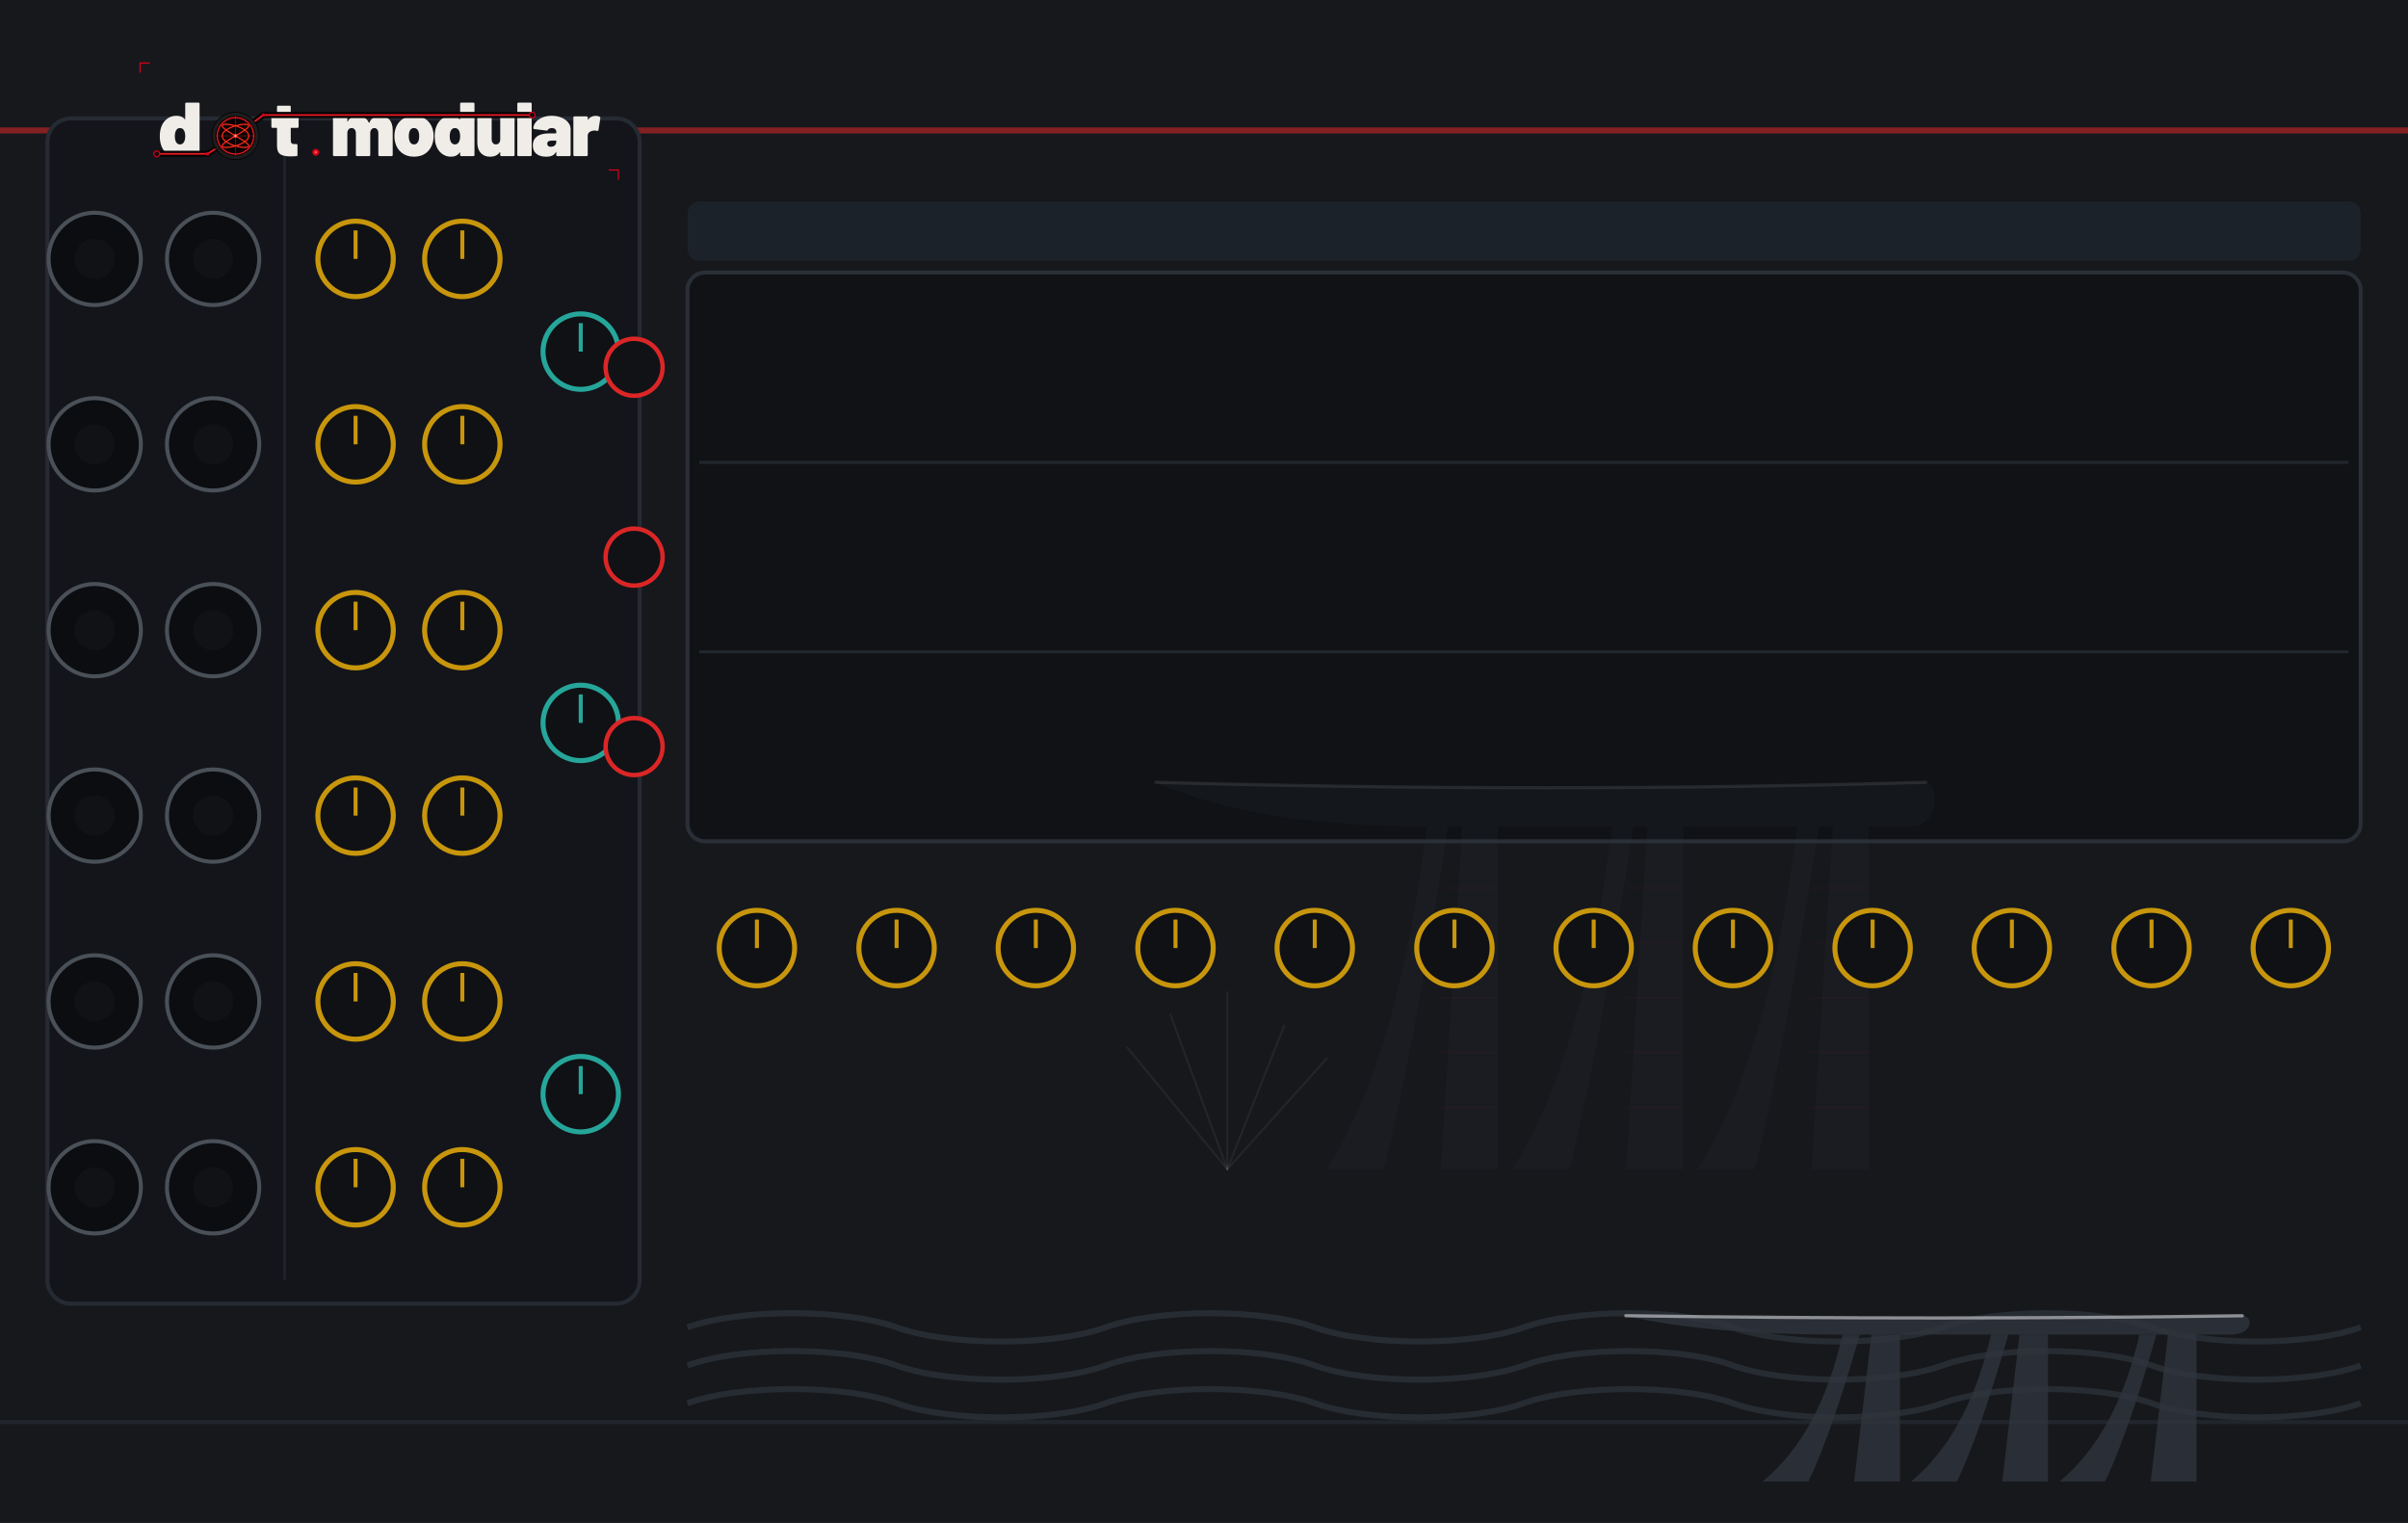
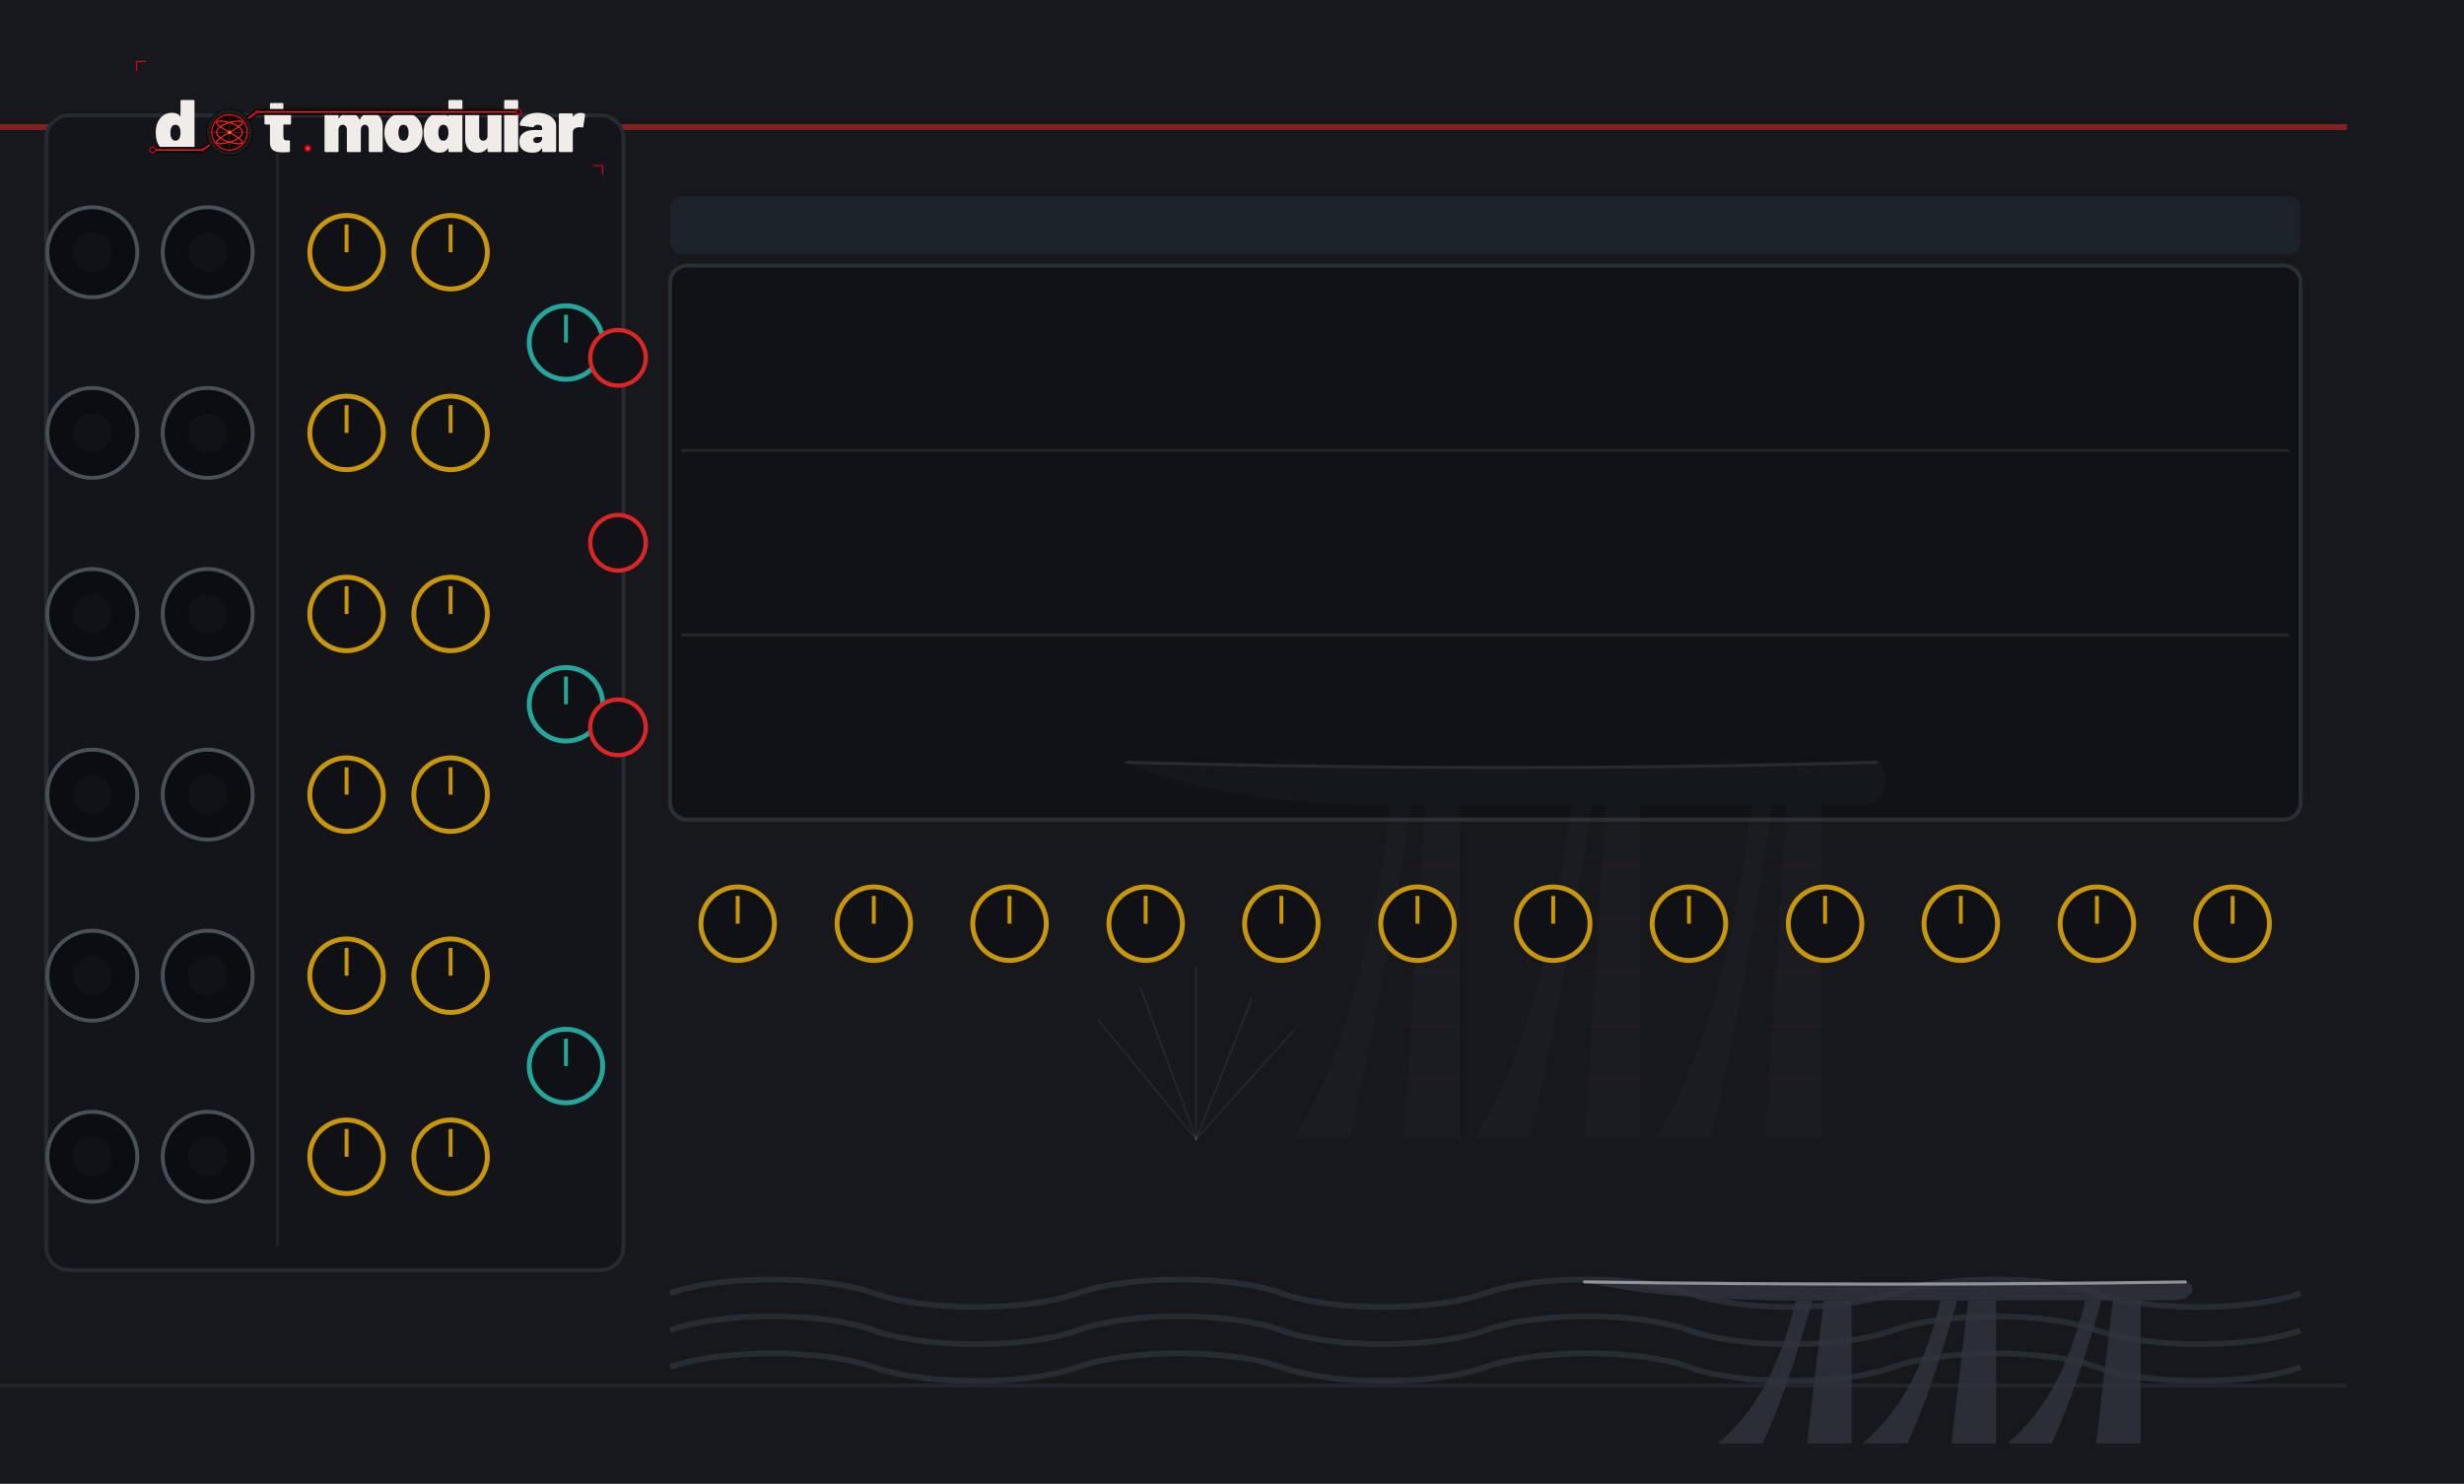
- <svg xmlns="http://www.w3.org/2000/svg" width="600.0" height="379.43" viewBox="0 0 600.0 379.43">
-   <g>
-     <rect width="600.0" height="379.43" fill="#16181c" />
+ <svg xmlns="http://www.w3.org/2000/svg" width="629.95" height="379.43" viewBox="0 0 629.95 379.43">
+   <g>
+     <rect width="629.95" height="379.43" fill="#16181c" />
    <line x1="0" y1="32.5" x2="600.0" y2="32.5" stroke="#dc2626" stroke-width="1.5" opacity="0.55" />
    <line x1="0" y1="354.3" x2="600.0" y2="354.3" stroke="#262b33" stroke-width="1" opacity="0.7" />
    <rect x="171.3" y="50.2" width="416.9" height="14.8" rx="3.0" fill="#202833" opacity="0.6" />
    <rect x="171.3" y="67.9" width="416.9" height="141.7" rx="4.4" fill="#101216" stroke="#2a2f37" stroke-width="1" />
    <path d="M 330.6 291.3 Q 348.4 263.7 355.5 205.9 L 360.8 205.9 Q 351.9 263.7 344.8 291.3 Z" fill="#2e333c" fill-opacity="0.16" />
    <path d="M 376.8 291.3 Q 394.6 263.7 401.7 205.9 L 407.0 205.9 Q 398.1 263.7 391.0 291.3 Z" fill="#2e333c" fill-opacity="0.16" />
    <path d="M 423.0 291.3 Q 440.7 263.7 447.8 205.9 L 453.2 205.9 Q 444.3 263.7 437.2 291.3 Z" fill="#2e333c" fill-opacity="0.16" />
    <polygon points="359.0,291.3 364.4,205.9 373.2,205.9 373.2,291.3" fill="#2e333c" fill-opacity="0.16" />
    <polygon points="405.2,291.3 410.5,205.9 419.4,205.9 419.4,291.3" fill="#2e333c" fill-opacity="0.16" />
    <polygon points="451.4,291.3 456.7,205.9 465.6,205.9 465.6,291.3" fill="#2e333c" fill-opacity="0.16" />
    <line x1="359.0" y1="221.3" x2="373.2" y2="221.3" stroke="#dc2626" stroke-width="0.4" stroke-opacity="0.048" />
    <line x1="359.0" y1="234.9" x2="373.2" y2="234.9" stroke="#dc2626" stroke-width="0.4" stroke-opacity="0.048" />
    <line x1="359.0" y1="248.6" x2="373.2" y2="248.6" stroke="#dc2626" stroke-width="0.4" stroke-opacity="0.048" />
    <line x1="359.0" y1="262.2" x2="373.2" y2="262.2" stroke="#dc2626" stroke-width="0.4" stroke-opacity="0.048" />
    <line x1="359.0" y1="275.9" x2="373.2" y2="275.9" stroke="#dc2626" stroke-width="0.4" stroke-opacity="0.048" />
    <line x1="405.2" y1="221.3" x2="419.4" y2="221.3" stroke="#dc2626" stroke-width="0.4" stroke-opacity="0.048" />
    <line x1="405.2" y1="234.9" x2="419.4" y2="234.9" stroke="#dc2626" stroke-width="0.4" stroke-opacity="0.048" />
    <line x1="405.2" y1="248.6" x2="419.4" y2="248.6" stroke="#dc2626" stroke-width="0.4" stroke-opacity="0.048" />
    <line x1="405.2" y1="262.2" x2="419.4" y2="262.2" stroke="#dc2626" stroke-width="0.4" stroke-opacity="0.048" />
    <line x1="405.2" y1="275.9" x2="419.4" y2="275.9" stroke="#dc2626" stroke-width="0.4" stroke-opacity="0.048" />
    <line x1="451.4" y1="221.3" x2="465.6" y2="221.3" stroke="#dc2626" stroke-width="0.4" stroke-opacity="0.048" />
    <line x1="451.4" y1="234.9" x2="465.6" y2="234.9" stroke="#dc2626" stroke-width="0.4" stroke-opacity="0.048" />
    <line x1="451.4" y1="248.6" x2="465.6" y2="248.6" stroke="#dc2626" stroke-width="0.4" stroke-opacity="0.048" />
    <line x1="451.4" y1="262.2" x2="465.6" y2="262.2" stroke="#dc2626" stroke-width="0.4" stroke-opacity="0.048" />
    <line x1="451.4" y1="275.9" x2="465.6" y2="275.9" stroke="#dc2626" stroke-width="0.4" stroke-opacity="0.048" />
    <path d="M 288.0 194.9 Q 385.7 197.6 479.8 194.9 C 483.3 194.9 483.3 205.9 476.2 205.9 L 355.5 205.9 Q 312.9 205.9 288.0 194.9 Z" fill="#2e333c" fill-opacity="0.16" />
    <path d="M 288.0 194.9 Q 385.7 197.6 479.8 194.9" fill="none" stroke="#d8d8dc" stroke-width="0.8" stroke-opacity="0.112" stroke-linecap="round" />
    <line x1="305.8" y1="291.3" x2="280.9" y2="261.0" stroke="#d8d8dc" stroke-width="0.5" stroke-opacity="0.072" stroke-linecap="round" />
    <line x1="305.8" y1="291.3" x2="291.6" y2="252.7" stroke="#d8d8dc" stroke-width="0.5" stroke-opacity="0.072" stroke-linecap="round" />
    <line x1="305.8" y1="291.3" x2="305.8" y2="247.2" stroke="#d8d8dc" stroke-width="0.5" stroke-opacity="0.072" stroke-linecap="round" />
    <line x1="305.8" y1="291.3" x2="320.0" y2="255.5" stroke="#d8d8dc" stroke-width="0.5" stroke-opacity="0.072" stroke-linecap="round" />
    <line x1="305.8" y1="291.3" x2="330.6" y2="263.7" stroke="#d8d8dc" stroke-width="0.5" stroke-opacity="0.072" stroke-linecap="round" />
    <line x1="174.2" y1="115.2" x2="585.2" y2="115.2" stroke="#2a2f37" stroke-width="0.75" opacity="0.7" />
    <line x1="174.2" y1="162.4" x2="585.2" y2="162.4" stroke="#2a2f37" stroke-width="0.75" opacity="0.7" />
    <path d="M 171.3 330.7 C 184.3 326.0 210.3 326.0 223.4 330.7 C 236.4 335.4 262.5 335.4 275.5 330.7 C 288.5 326.0 314.6 326.0 327.6 330.7 C 340.6 335.4 366.7 335.4 379.7 330.7 C 392.8 326.0 418.8 326.0 431.8 330.7 C 444.9 335.4 470.9 335.4 484.0 330.7 C 497.0 326.0 523.0 326.0 536.1 330.7 C 549.1 335.4 575.2 335.4 588.2 330.7 " fill="none" stroke="#333944" stroke-width="1.5" stroke-opacity="0.6" />
    <path d="M 171.3 340.2 C 184.3 335.4 210.3 335.4 223.4 340.2 C 236.4 344.9 262.5 344.9 275.5 340.2 C 288.5 335.4 314.6 335.4 327.6 340.2 C 340.6 344.9 366.7 344.9 379.7 340.2 C 392.8 335.4 418.8 335.4 431.8 340.2 C 444.9 344.9 470.9 344.9 484.0 340.2 C 497.0 335.4 523.0 335.4 536.1 340.2 C 549.1 344.9 575.2 344.9 588.2 340.2 " fill="none" stroke="#333944" stroke-width="1.5" stroke-opacity="0.6" />
    <path d="M 171.3 349.6 C 184.3 344.9 210.3 344.9 223.4 349.6 C 236.4 354.3 262.5 354.3 275.5 349.6 C 288.5 344.9 314.6 344.9 327.6 349.6 C 340.6 354.3 366.7 354.3 379.7 349.6 C 392.8 344.9 418.8 344.9 431.8 349.6 C 444.9 354.3 470.9 354.3 484.0 349.6 C 497.0 344.9 523.0 344.9 536.1 349.6 C 549.1 354.3 575.2 354.3 588.2 349.6 " fill="none" stroke="#333944" stroke-width="1.5" stroke-opacity="0.6" />
    <path d="M 439.2 369.1 Q 453.5 357.3 459.1 332.5 L 463.4 332.5 Q 456.3 357.3 450.6 369.1 Z" fill="#2e333c" fill-opacity="0.85" />
    <path d="M 476.2 369.1 Q 490.4 357.3 496.1 332.5 L 500.4 332.5 Q 493.3 357.3 487.6 369.1 Z" fill="#2e333c" fill-opacity="0.85" />
    <path d="M 513.2 369.1 Q 527.4 357.3 533.1 332.5 L 537.3 332.5 Q 530.2 357.3 524.5 369.1 Z" fill="#2e333c" fill-opacity="0.85" />
    <polygon points="462.0,369.1 466.3,332.5 473.4,332.5 473.4,369.1" fill="#2e333c" fill-opacity="0.85" />
    <polygon points="498.9,369.1 503.2,332.5 510.3,332.5 510.3,369.1" fill="#2e333c" fill-opacity="0.85" />
    <polygon points="535.9,369.1 540.2,332.5 547.3,332.5 547.3,369.1" fill="#2e333c" fill-opacity="0.85" />
    <path d="M 405.1 327.8 Q 483.3 328.9 558.7 327.8 C 561.5 327.8 561.5 332.5 555.8 332.5 L 459.1 332.5 Q 425.0 332.5 405.1 327.8 Z" fill="#2e333c" fill-opacity="0.85" />
    <path d="M 405.1 327.8 Q 483.3 328.9 558.7 327.8" fill="none" stroke="#d8d8dc" stroke-width="0.8" stroke-opacity="0.595" stroke-linecap="round" />
    <rect x="11.8" y="29.5" width="147.6" height="295.3" rx="5.9" fill="#13151a" stroke="#262b33" stroke-width="1" />
    <line x1="70.9" y1="35.4" x2="70.9" y2="318.9" stroke="#262b33" stroke-width="0.75" opacity="0.6" />
  </g>
  <g>
    <g transform="translate(32.48,13.29) scale(0.17297)">
      <g transform="translate(40.00,148.00) scale(0.11,-0.11)">
        <path d="M370 700H528Q535 700 539.0 696.0Q543 692 543 685V15Q543 8 539.0 4.0Q535 0 528 0H370Q363 0 359.0 4.0Q355 8 355 15V45Q355 48 353.0 49.0Q351 50 349 47Q312 -8 233 -8Q166 -8 112.5 34.5Q59 77 37 150Q22 200 22 262Q22 334 44 390Q68 451 119.0 489.5Q170 528 241 528Q314 528 349 482Q351 480 353.0 480.5Q355 481 355 484V685Q355 692 359.0 696.0Q363 700 370 700ZM355 259Q355 307 339 336Q321 367 287 367Q251 367 234 334Q219 306 219 259Q219 214 234 186Q252 153 287 153Q322 153 340 187Q355 216 355 259Z" fill="#f0ede8" />
      </g>
      <g transform="translate(201.37,148.00) scale(0.11,-0.11)">
        <path d="M358 370H275Q270 370 270 365V208Q270 158 306 158H343Q350 158 354.0 154.0Q358 150 358 143V15Q358 1 343 -1Q304 -4 268 -4Q177 -4 134.0 24.0Q91 52 90 130V365Q90 370 85 370H31Q24 370 20.0 374.0Q16 378 16 385V505Q16 512 20.0 516.0Q24 520 31 520H85Q90 520 90 525V645Q90 652 94.0 656.0Q98 660 105 660H255Q262 660 266.0 656.0Q270 652 270 645V525Q270 520 275 520H358Q365 520 369.0 516.0Q373 512 373 505V385Q373 378 369.0 374.0Q365 370 358 370Z" fill="#f0ede8" />
      </g>
      <g transform="translate(288.27,148.00) scale(0.11,-0.11)">
        <path d="M815 341V15Q815 8 811.0 4.0Q807 0 800 0H642Q635 0 631.0 4.0Q627 8 627 15V300Q627 330 612.5 348.5Q598 367 575 367Q551 367 536.0 348.5Q521 330 521 300V15Q521 8 517.0 4.0Q513 0 506 0H348Q341 0 337.0 4.0Q333 8 333 15V300Q333 330 317.5 348.5Q302 367 277 367Q255 367 240.5 353.5Q226 340 222 317Q221 315 221 311V15Q221 8 217.0 4.0Q213 0 206 0H48Q41 0 37.0 4.0Q33 8 33 15V505Q33 512 37.0 516.0Q41 520 48 520H206Q213 520 217.0 516.0Q221 512 221 505V455Q221 451 223.0 451.0Q225 451 227 454Q265 528 355 528Q406 528 444.5 504.5Q483 481 503 437Q506 432 509 438Q529 483 564.5 505.5Q600 528 648 528Q727 528 771.0 479.0Q815 430 815 341Z" fill="#f0ede8" />
      </g>
      <g transform="translate(377.92,148.00) scale(0.11,-0.11)">
        <path d="M32 181Q22 217 22 261Q22 310 34 350Q58 433 122.5 480.5Q187 528 280 528Q373 528 436.5 480.5Q500 433 524 352Q536 310 536 263Q536 225 528 187Q507 97 441.5 44.5Q376 -8 279 -8Q184 -8 118.5 43.0Q53 94 32 181ZM343 217Q347 236 347 262Q347 285 342 308Q327 367 279 367Q229 367 216 308Q211 291 211 262Q211 236 215 217Q230 153 279 153Q305 153 321.0 170.5Q337 188 343 217Z" fill="#f0ede8" />
      </g>
      <g transform="translate(436.00,148.00) scale(0.11,-0.11)">
        <path d="M370 700H528Q535 700 539.0 696.0Q543 692 543 685V15Q543 8 539.0 4.0Q535 0 528 0H370Q363 0 359.0 4.0Q355 8 355 15V45Q355 48 353.0 49.0Q351 50 349 47Q312 -8 233 -8Q166 -8 112.5 34.5Q59 77 37 150Q22 200 22 262Q22 334 44 390Q68 451 119.0 489.5Q170 528 241 528Q314 528 349 482Q351 480 353.0 480.5Q355 481 355 484V685Q355 692 359.0 696.0Q363 700 370 700ZM355 259Q355 307 339 336Q321 367 287 367Q251 367 234 334Q219 306 219 259Q219 214 234 186Q252 153 287 153Q322 153 340 187Q355 216 355 259Z" fill="#f0ede8" />
      </g>
      <g transform="translate(496.39,148.00) scale(0.11,-0.11)">
        <path d="M346 520H504Q511 520 515.0 516.0Q519 512 519 505V15Q519 8 515.0 4.0Q511 0 504 0H346Q339 0 335.0 4.0Q331 8 331 15V48Q331 51 329.0 52.0Q327 53 325 50Q284 -8 197 -8Q121 -8 76.0 41.5Q31 91 31 179V505Q31 512 35.0 516.0Q39 520 46 520H204Q211 520 215.0 516.0Q219 512 219 505V220Q219 190 234.5 171.5Q250 153 275 153Q297 153 311.5 166.5Q326 180 330 203Q331 205 331 209V505Q331 512 335.0 516.0Q339 520 346 520Z" fill="#f0ede8" />
      </g>
      <g transform="translate(553.81,148.00) scale(0.11,-0.11)">
        <path d="M33 15V685Q33 692 37.0 696.0Q41 700 48 700H206Q213 700 217.0 696.0Q221 692 221 685V15Q221 8 217.0 4.0Q213 0 206 0H48Q41 0 37.0 4.0Q33 8 33 15Z" fill="#f0ede8" />
      </g>
      <g transform="translate(578.45,148.00) scale(0.11,-0.11)">
        <path d="M507 355V15Q507 8 503.0 4.0Q499 0 492 0H334Q327 0 323.0 4.0Q319 8 319 15V50Q319 54 317.5 54.5Q316 55 314 52Q297 21 267.0 6.5Q237 -8 188 -8Q106 -8 59.0 29.5Q12 67 12 139Q12 215 65.5 256.0Q119 297 221 297H314Q319 297 319 302V320Q319 341 303.5 354.0Q288 367 262 367Q244 367 230.0 361.0Q216 355 210 345Q206 338 202.5 335.5Q199 333 193 334L32 354Q18 356 18 366Q22 411 54.0 448.0Q86 485 139.5 506.5Q193 528 259 528Q327 528 384.0 505.0Q441 482 474.0 442.0Q507 402 507 355ZM319 185V198Q319 203 314 203H264Q201 203 201 162Q201 144 212.5 133.0Q224 122 246 122Q278 122 298.5 139.0Q319 156 319 185Z" fill="#f0ede8" />
      </g>
      <g transform="translate(634.55,148.00) scale(0.11,-0.11)">
        <path d="M379 514Q388 509 386 495L362 341Q361 333 356.5 331.0Q352 329 344 331Q326 335 312 335Q297 335 284 332Q258 327 239.5 310.5Q221 294 221 266V15Q221 8 217.0 4.0Q213 0 206 0H48Q41 0 37.0 4.0Q33 8 33 15V505Q33 512 37.0 516.0Q41 520 48 520H206Q213 520 217.0 516.0Q221 512 221 505V481Q221 478 223.0 477.0Q225 476 226 478Q264 527 325 527Q359 527 379 514Z" fill="#f0ede8" />
      </g>
      <path d="M 38.0,144.8 L 111.3,144.8 L 151.4,118.8 L 191.6,88.8 L 578.9,88.8" fill="none" stroke="#070707" stroke-width="9.0" stroke-linecap="round" stroke-linejoin="round" />
      <path d="M 38.0,144.8 L 111.3,144.8 L 151.4,118.8 L 191.6,88.8 L 578.9,88.8" fill="none" stroke="#d4001a" stroke-width="2.60" stroke-linecap="round" stroke-linejoin="round" />
      <path d="M 38.0,144.8 L 111.3,144.8 L 151.4,118.8 L 191.6,88.8 L 578.9,88.8" fill="none" stroke="#ff5533" stroke-width="0.88" stroke-linecap="round" stroke-linejoin="round" opacity="0.7" />
      <circle cx="38.0" cy="144.8" r="4.2" fill="#0d0d0d" stroke="#d4001a" stroke-width="1.76" />
      <circle cx="578.9" cy="88.8" r="4.2" fill="#0d0d0d" stroke="#d4001a" stroke-width="1.76" />
      <circle cx="111.3" cy="144.8" r="2.4" fill="#d4001a" />
      <circle cx="191.6" cy="88.8" r="2.4" fill="#d4001a" />
      <g transform="translate(151.430,118.850)">
        <circle r="34.100" fill="#1c1c1c" stroke="#000000" stroke-width="1.023" />
        <circle r="28.644" fill="#0a0202" />
        <g stroke="#a83020" stroke-width="0.682" opacity="0.9">
          <line x1="-28.644" y1="0" x2="28.644" y2="0" />
          <line x1="0" y1="-28.644" x2="0" y2="28.644" />
        </g>
        <g stroke="#7a2018" stroke-width="0.443" opacity="0.6">
          <line x1="-28.644" y1="-14.322" x2="28.644" y2="-14.322" />
          <line x1="-14.322" y1="-28.644" x2="-14.322" y2="28.644" />
          <line x1="-28.644" y1="14.322" x2="28.644" y2="14.322" />
          <line x1="14.322" y1="-28.644" x2="14.322" y2="28.644" />
        </g>
        <path d="M 19.10,0.00 L 19.01,1.05 L 18.76,2.09 L 18.34,3.13 L 17.76,4.16 L 17.01,5.16 L 16.12,6.15 L 15.09,7.11 L 13.92,8.05 L 12.63,8.95 L 11.22,9.82 L 9.72,10.65 L 8.13,11.44 L 6.47,12.18 L 4.75,12.87 L 2.99,13.52 L 1.20,14.11 L -0.60,14.64 L -2.39,15.12 L -4.17,15.54 L -5.90,15.89 L -7.58,16.18 L -9.20,16.41 L -10.73,16.58 L -12.17,16.68 L -13.50,16.71 L -14.71,16.68 L -15.79,16.58 L -16.73,16.41 L -17.53,16.18 L -18.16,15.89 L -18.64,15.54 L -18.95,15.12 L -19.09,14.64 L -19.06,14.11 L -18.86,13.52 L -18.50,12.87 L -17.97,12.18 L -17.28,11.44 L -16.44,10.65 L -15.45,9.82 L -14.32,8.95 L -13.07,8.05 L -11.70,7.11 L -10.23,6.15 L -8.67,5.16 L -7.03,4.16 L -5.33,3.13 L -3.58,2.09 L -1.80,1.05 L -0.00,0.00 L 1.80,-1.05 L 3.58,-2.09 L 5.33,-3.13 L 7.03,-4.16 L 8.67,-5.16 L 10.23,-6.15 L 11.70,-7.11 L 13.07,-8.05 L 14.32,-8.95 L 15.45,-9.82 L 16.44,-10.65 L 17.28,-11.44 L 17.97,-12.18 L 18.50,-12.87 L 18.86,-13.52 L 19.06,-14.11 L 19.09,-14.64 L 18.95,-15.12 L 18.64,-15.54 L 18.16,-15.89 L 17.53,-16.18 L 16.73,-16.41 L 15.79,-16.58 L 14.71,-16.68 L 13.50,-16.71 L 12.17,-16.68 L 10.73,-16.58 L 9.20,-16.41 L 7.58,-16.18 L 5.90,-15.89 L 4.17,-15.54 L 2.39,-15.12 L 0.60,-14.64 L -1.20,-14.11 L -2.99,-13.52 L -4.75,-12.87 L -6.47,-12.18 L -8.13,-11.44 L -9.72,-10.65 L -11.22,-9.82 L -12.63,-8.95 L -13.92,-8.05 L -15.09,-7.11 L -16.12,-6.15 L -17.01,-5.16 L -17.76,-4.16 L -18.34,-3.13 L -18.76,-2.09 L -19.01,-1.05 L -19.10,-0.00 L -19.01,1.05 L -18.76,2.09 L -18.34,3.13 L -17.76,4.16 L -17.01,5.16 L -16.12,6.15 L -15.09,7.11 L -13.92,8.05 L -12.63,8.95 L -11.22,9.82 L -9.72,10.65 L -8.13,11.44 L -6.47,12.18 L -4.75,12.87 L -2.99,13.52 L -1.20,14.11 L 0.60,14.64 L 2.39,15.12 L 4.17,15.54 L 5.90,15.89 L 7.58,16.18 L 9.20,16.41 L 10.73,16.58 L 12.17,16.68 L 13.50,16.71 L 14.71,16.68 L 15.79,16.58 L 16.73,16.41 L 17.53,16.18 L 18.16,15.89 L 18.64,15.54 L 18.95,15.12 L 19.09,14.64 L 19.06,14.11 L 18.86,13.52 L 18.50,12.87 L 17.97,12.18 L 17.28,11.44 L 16.44,10.65 L 15.45,9.82 L 14.32,8.95 L 13.07,8.05 L 11.70,7.11 L 10.23,6.15 L 8.67,5.16 L 7.03,4.16 L 5.33,3.13 L 3.58,2.09 L 1.80,1.05 L 0.00,0.00 L -1.80,-1.05 L -3.58,-2.09 L -5.33,-3.13 L -7.03,-4.16 L -8.67,-5.16 L -10.23,-6.15 L -11.70,-7.11 L -13.07,-8.05 L -14.32,-8.95 L -15.45,-9.82 L -16.44,-10.65 L -17.28,-11.44 L -17.97,-12.18 L -18.50,-12.87 L -18.86,-13.52 L -19.06,-14.11 L -19.09,-14.64 L -18.95,-15.12 L -18.64,-15.54 L -18.16,-15.89 L -17.53,-16.18 L -16.73,-16.41 L -15.79,-16.58 L -14.71,-16.68 L -13.50,-16.71 L -12.17,-16.68 L -10.73,-16.58 L -9.20,-16.41 L -7.58,-16.18 L -5.90,-15.89 L -4.17,-15.54 L -2.39,-15.12 L -0.60,-14.64 L 1.20,-14.11 L 2.99,-13.52 L 4.75,-12.87 L 6.47,-12.18 L 8.13,-11.44 L 9.72,-10.65 L 11.22,-9.82 L 12.63,-8.95 L 13.92,-8.05 L 15.09,-7.11 L 16.12,-6.15 L 17.01,-5.16 L 17.76,-4.16 L 18.34,-3.13 L 18.76,-2.09 L 19.01,-1.05 L 19.10,-0.00 Z" fill="none" stroke="#ff2a1a" stroke-width="1.705" stroke-linejoin="round" />
        <circle r="26.257" fill="none" stroke="#d4001a" stroke-width="1.876" />
        <circle r="26.257" fill="none" stroke="#ff5533" stroke-width="0.614" opacity="0.7" />
        <circle r="2.899" fill="#ff3322" />
        <circle r="1.364" fill="#ffccbb" />
      </g>
      <circle cx="267.1" cy="142.5" r="5.0" fill="#d4001a" />
      <circle cx="267.1" cy="142.5" r="2.0" fill="#ff5544" />
      <polyline points="14,28 14,14 28,14" fill="none" stroke="#d4001a" stroke-width="1.8" />
      <polyline points="703,182 703,168 689,168" fill="none" stroke="#d4001a" stroke-width="1.8" />
    </g>
  </g>
  <g>
    <circle cx="23.6" cy="64.5" r="11.5" fill="#0b0d10" stroke="#4a5058" stroke-width="1" />
    <circle cx="23.6" cy="64.5" r="5.0" fill="#101216" />
    <circle cx="53.1" cy="64.5" r="11.5" fill="#0b0d10" stroke="#4a5058" stroke-width="1" />
    <circle cx="53.1" cy="64.5" r="5.0" fill="#101216" />
    <circle cx="88.6" cy="64.5" r="9.4" fill="#0f1114" stroke="#c8960c" stroke-width="1.25" />
    <line x1="88.6" y1="64.5" x2="88.6" y2="57.4" stroke="#c8960c" stroke-width="1" />
    <circle cx="115.2" cy="64.5" r="9.4" fill="#0f1114" stroke="#c8960c" stroke-width="1.25" />
    <line x1="115.2" y1="64.5" x2="115.2" y2="57.4" stroke="#c8960c" stroke-width="1" />
    <circle cx="23.6" cy="110.7" r="11.5" fill="#0b0d10" stroke="#4a5058" stroke-width="1" />
    <circle cx="23.6" cy="110.7" r="5.0" fill="#101216" />
    <circle cx="53.1" cy="110.7" r="11.5" fill="#0b0d10" stroke="#4a5058" stroke-width="1" />
    <circle cx="53.1" cy="110.7" r="5.0" fill="#101216" />
    <circle cx="88.6" cy="110.7" r="9.4" fill="#0f1114" stroke="#c8960c" stroke-width="1.25" />
    <line x1="88.6" y1="110.7" x2="88.6" y2="103.6" stroke="#c8960c" stroke-width="1" />
    <circle cx="115.2" cy="110.7" r="9.4" fill="#0f1114" stroke="#c8960c" stroke-width="1.25" />
    <line x1="115.2" y1="110.7" x2="115.2" y2="103.6" stroke="#c8960c" stroke-width="1" />
    <circle cx="23.6" cy="157.0" r="11.5" fill="#0b0d10" stroke="#4a5058" stroke-width="1" />
    <circle cx="23.6" cy="157.0" r="5.0" fill="#101216" />
    <circle cx="53.1" cy="157.0" r="11.5" fill="#0b0d10" stroke="#4a5058" stroke-width="1" />
    <circle cx="53.1" cy="157.0" r="5.0" fill="#101216" />
    <circle cx="88.6" cy="157.0" r="9.4" fill="#0f1114" stroke="#c8960c" stroke-width="1.25" />
    <line x1="88.6" y1="157.0" x2="88.6" y2="149.9" stroke="#c8960c" stroke-width="1" />
    <circle cx="115.2" cy="157.0" r="9.4" fill="#0f1114" stroke="#c8960c" stroke-width="1.25" />
    <line x1="115.2" y1="157.0" x2="115.2" y2="149.9" stroke="#c8960c" stroke-width="1" />
    <circle cx="23.6" cy="203.2" r="11.5" fill="#0b0d10" stroke="#4a5058" stroke-width="1" />
    <circle cx="23.6" cy="203.2" r="5.0" fill="#101216" />
    <circle cx="53.1" cy="203.2" r="11.5" fill="#0b0d10" stroke="#4a5058" stroke-width="1" />
    <circle cx="53.1" cy="203.2" r="5.0" fill="#101216" />
    <circle cx="88.6" cy="203.2" r="9.4" fill="#0f1114" stroke="#c8960c" stroke-width="1.25" />
    <line x1="88.6" y1="203.2" x2="88.6" y2="196.2" stroke="#c8960c" stroke-width="1" />
    <circle cx="115.2" cy="203.2" r="9.4" fill="#0f1114" stroke="#c8960c" stroke-width="1.25" />
    <line x1="115.2" y1="203.2" x2="115.2" y2="196.2" stroke="#c8960c" stroke-width="1" />
    <circle cx="23.6" cy="249.5" r="11.5" fill="#0b0d10" stroke="#4a5058" stroke-width="1" />
    <circle cx="23.6" cy="249.5" r="5.0" fill="#101216" />
    <circle cx="53.1" cy="249.5" r="11.5" fill="#0b0d10" stroke="#4a5058" stroke-width="1" />
    <circle cx="53.1" cy="249.5" r="5.0" fill="#101216" />
    <circle cx="88.6" cy="249.5" r="9.4" fill="#0f1114" stroke="#c8960c" stroke-width="1.25" />
    <line x1="88.6" y1="249.5" x2="88.6" y2="242.4" stroke="#c8960c" stroke-width="1" />
    <circle cx="115.2" cy="249.5" r="9.4" fill="#0f1114" stroke="#c8960c" stroke-width="1.25" />
    <line x1="115.2" y1="249.5" x2="115.2" y2="242.4" stroke="#c8960c" stroke-width="1" />
    <circle cx="23.6" cy="295.8" r="11.5" fill="#0b0d10" stroke="#4a5058" stroke-width="1" />
    <circle cx="23.6" cy="295.8" r="5.0" fill="#101216" />
    <circle cx="53.1" cy="295.8" r="11.5" fill="#0b0d10" stroke="#4a5058" stroke-width="1" />
    <circle cx="53.1" cy="295.8" r="5.0" fill="#101216" />
    <circle cx="88.6" cy="295.8" r="9.4" fill="#0f1114" stroke="#c8960c" stroke-width="1.25" />
    <line x1="88.6" y1="295.8" x2="88.6" y2="288.7" stroke="#c8960c" stroke-width="1" />
    <circle cx="115.2" cy="295.8" r="9.4" fill="#0f1114" stroke="#c8960c" stroke-width="1.25" />
    <line x1="115.2" y1="295.8" x2="115.2" y2="288.7" stroke="#c8960c" stroke-width="1" />
    <circle cx="144.7" cy="87.6" r="9.4" fill="#0f1114" stroke="#26a69a" stroke-width="1.25" />
    <line x1="144.7" y1="87.6" x2="144.7" y2="80.5" stroke="#26a69a" stroke-width="1" />
    <circle cx="144.7" cy="180.1" r="9.4" fill="#0f1114" stroke="#26a69a" stroke-width="1.25" />
    <line x1="144.7" y1="180.1" x2="144.7" y2="173.0" stroke="#26a69a" stroke-width="1" />
    <circle cx="144.7" cy="272.6" r="9.4" fill="#0f1114" stroke="#26a69a" stroke-width="1.25" />
    <line x1="144.7" y1="272.6" x2="144.7" y2="265.6" stroke="#26a69a" stroke-width="1" />
    <circle cx="158.0" cy="91.5" r="7.1" fill="#101216" stroke="#dc2626" stroke-width="1.1" />
    <circle cx="158.0" cy="138.8" r="7.1" fill="#101216" stroke="#dc2626" stroke-width="1.1" />
    <circle cx="158.0" cy="186.0" r="7.1" fill="#101216" stroke="#dc2626" stroke-width="1.1" />
    <circle cx="188.6" cy="236.2" r="9.4" fill="#0f1114" stroke="#c8960c" stroke-width="1.25" />
    <line x1="188.6" y1="236.2" x2="188.6" y2="229.1" stroke="#c8960c" stroke-width="1" />
    <circle cx="223.4" cy="236.2" r="9.4" fill="#0f1114" stroke="#c8960c" stroke-width="1.25" />
    <line x1="223.4" y1="236.2" x2="223.4" y2="229.1" stroke="#c8960c" stroke-width="1" />
    <circle cx="258.1" cy="236.2" r="9.4" fill="#0f1114" stroke="#c8960c" stroke-width="1.25" />
    <line x1="258.1" y1="236.2" x2="258.1" y2="229.1" stroke="#c8960c" stroke-width="1" />
    <circle cx="292.9" cy="236.2" r="9.4" fill="#0f1114" stroke="#c8960c" stroke-width="1.25" />
    <line x1="292.9" y1="236.2" x2="292.9" y2="229.1" stroke="#c8960c" stroke-width="1" />
    <circle cx="327.6" cy="236.2" r="9.4" fill="#0f1114" stroke="#c8960c" stroke-width="1.25" />
    <line x1="327.6" y1="236.2" x2="327.6" y2="229.1" stroke="#c8960c" stroke-width="1" />
    <circle cx="362.4" cy="236.2" r="9.4" fill="#0f1114" stroke="#c8960c" stroke-width="1.25" />
    <line x1="362.4" y1="236.2" x2="362.4" y2="229.1" stroke="#c8960c" stroke-width="1" />
    <circle cx="397.1" cy="236.2" r="9.4" fill="#0f1114" stroke="#c8960c" stroke-width="1.25" />
    <line x1="397.1" y1="236.2" x2="397.1" y2="229.1" stroke="#c8960c" stroke-width="1" />
    <circle cx="431.8" cy="236.2" r="9.4" fill="#0f1114" stroke="#c8960c" stroke-width="1.25" />
    <line x1="431.8" y1="236.2" x2="431.8" y2="229.1" stroke="#c8960c" stroke-width="1" />
    <circle cx="466.6" cy="236.2" r="9.4" fill="#0f1114" stroke="#c8960c" stroke-width="1.25" />
    <line x1="466.6" y1="236.2" x2="466.6" y2="229.1" stroke="#c8960c" stroke-width="1" />
    <circle cx="501.3" cy="236.2" r="9.4" fill="#0f1114" stroke="#c8960c" stroke-width="1.25" />
    <line x1="501.3" y1="236.2" x2="501.3" y2="229.1" stroke="#c8960c" stroke-width="1" />
    <circle cx="536.1" cy="236.2" r="9.4" fill="#0f1114" stroke="#c8960c" stroke-width="1.25" />
    <line x1="536.1" y1="236.2" x2="536.1" y2="229.1" stroke="#c8960c" stroke-width="1" />
    <circle cx="570.8" cy="236.2" r="9.4" fill="#0f1114" stroke="#c8960c" stroke-width="1.25" />
    <line x1="570.8" y1="236.2" x2="570.8" y2="229.1" stroke="#c8960c" stroke-width="1" />
  </g>
  <g>
    <circle id="input_0" cx="23.62" cy="64.47" r="0.5" fill="none" stroke="none" />
    <circle id="input_1" cx="53.15" cy="64.47" r="0.5" fill="none" stroke="none" />
    <circle id="param_3" cx="88.58" cy="64.47" r="0.5" fill="none" stroke="none" />
    <circle id="param_4" cx="115.16" cy="64.47" r="0.5" fill="none" stroke="none" />
    <circle id="input_2" cx="23.62" cy="110.73" r="0.5" fill="none" stroke="none" />
    <circle id="input_3" cx="53.15" cy="110.73" r="0.5" fill="none" stroke="none" />
    <circle id="param_5" cx="88.58" cy="110.73" r="0.5" fill="none" stroke="none" />
    <circle id="param_6" cx="115.16" cy="110.73" r="0.5" fill="none" stroke="none" />
    <circle id="input_4" cx="23.62" cy="156.99" r="0.5" fill="none" stroke="none" />
    <circle id="input_5" cx="53.15" cy="156.99" r="0.5" fill="none" stroke="none" />
    <circle id="param_7" cx="88.58" cy="156.99" r="0.5" fill="none" stroke="none" />
    <circle id="param_8" cx="115.16" cy="156.99" r="0.5" fill="none" stroke="none" />
    <circle id="input_6" cx="23.62" cy="203.25" r="0.5" fill="none" stroke="none" />
    <circle id="input_7" cx="53.15" cy="203.25" r="0.5" fill="none" stroke="none" />
    <circle id="param_9" cx="88.58" cy="203.25" r="0.5" fill="none" stroke="none" />
    <circle id="param_10" cx="115.16" cy="203.25" r="0.5" fill="none" stroke="none" />
    <circle id="input_8" cx="23.62" cy="249.51" r="0.5" fill="none" stroke="none" />
    <circle id="input_9" cx="53.15" cy="249.51" r="0.5" fill="none" stroke="none" />
    <circle id="param_11" cx="88.58" cy="249.51" r="0.5" fill="none" stroke="none" />
    <circle id="param_12" cx="115.16" cy="249.51" r="0.5" fill="none" stroke="none" />
    <circle id="input_10" cx="23.62" cy="295.77" r="0.5" fill="none" stroke="none" />
    <circle id="input_11" cx="53.15" cy="295.77" r="0.5" fill="none" stroke="none" />
    <circle id="param_13" cx="88.58" cy="295.77" r="0.5" fill="none" stroke="none" />
    <circle id="param_14" cx="115.16" cy="295.77" r="0.5" fill="none" stroke="none" />
    <circle id="param_0" cx="144.69" cy="87.60" r="0.5" fill="none" stroke="none" />
    <circle id="param_1" cx="144.69" cy="180.12" r="0.5" fill="none" stroke="none" />
    <circle id="param_2" cx="144.69" cy="272.64" r="0.5" fill="none" stroke="none" />
    <circle id="param_owner_0" cx="157.97" cy="91.54" r="0.5" fill="none" stroke="none" />
    <circle id="param_send_0_0" cx="188.63" cy="236.22" r="0.5" fill="none" stroke="none" />
    <circle id="param_send_0_1" cx="223.38" cy="236.22" r="0.5" fill="none" stroke="none" />
    <circle id="param_send_0_2" cx="258.12" cy="236.22" r="0.5" fill="none" stroke="none" />
    <circle id="param_send_0_3" cx="292.86" cy="236.22" r="0.5" fill="none" stroke="none" />
    <circle id="param_owner_1" cx="157.97" cy="138.78" r="0.5" fill="none" stroke="none" />
    <circle id="param_send_1_0" cx="327.61" cy="236.22" r="0.5" fill="none" stroke="none" />
    <circle id="param_send_1_1" cx="362.35" cy="236.22" r="0.5" fill="none" stroke="none" />
    <circle id="param_send_1_2" cx="397.10" cy="236.22" r="0.5" fill="none" stroke="none" />
    <circle id="param_send_1_3" cx="431.84" cy="236.22" r="0.5" fill="none" stroke="none" />
    <circle id="param_owner_2" cx="157.97" cy="186.02" r="0.5" fill="none" stroke="none" />
    <circle id="param_send_2_0" cx="466.58" cy="236.22" r="0.5" fill="none" stroke="none" />
    <circle id="param_send_2_1" cx="501.33" cy="236.22" r="0.5" fill="none" stroke="none" />
    <circle id="param_send_2_2" cx="536.07" cy="236.22" r="0.5" fill="none" stroke="none" />
    <circle id="param_send_2_3" cx="570.82" cy="236.22" r="0.5" fill="none" stroke="none" />
    <circle id="light_connect" cx="300.00" cy="366.14" r="0.5" fill="none" stroke="none" />
  </g>
</svg>
